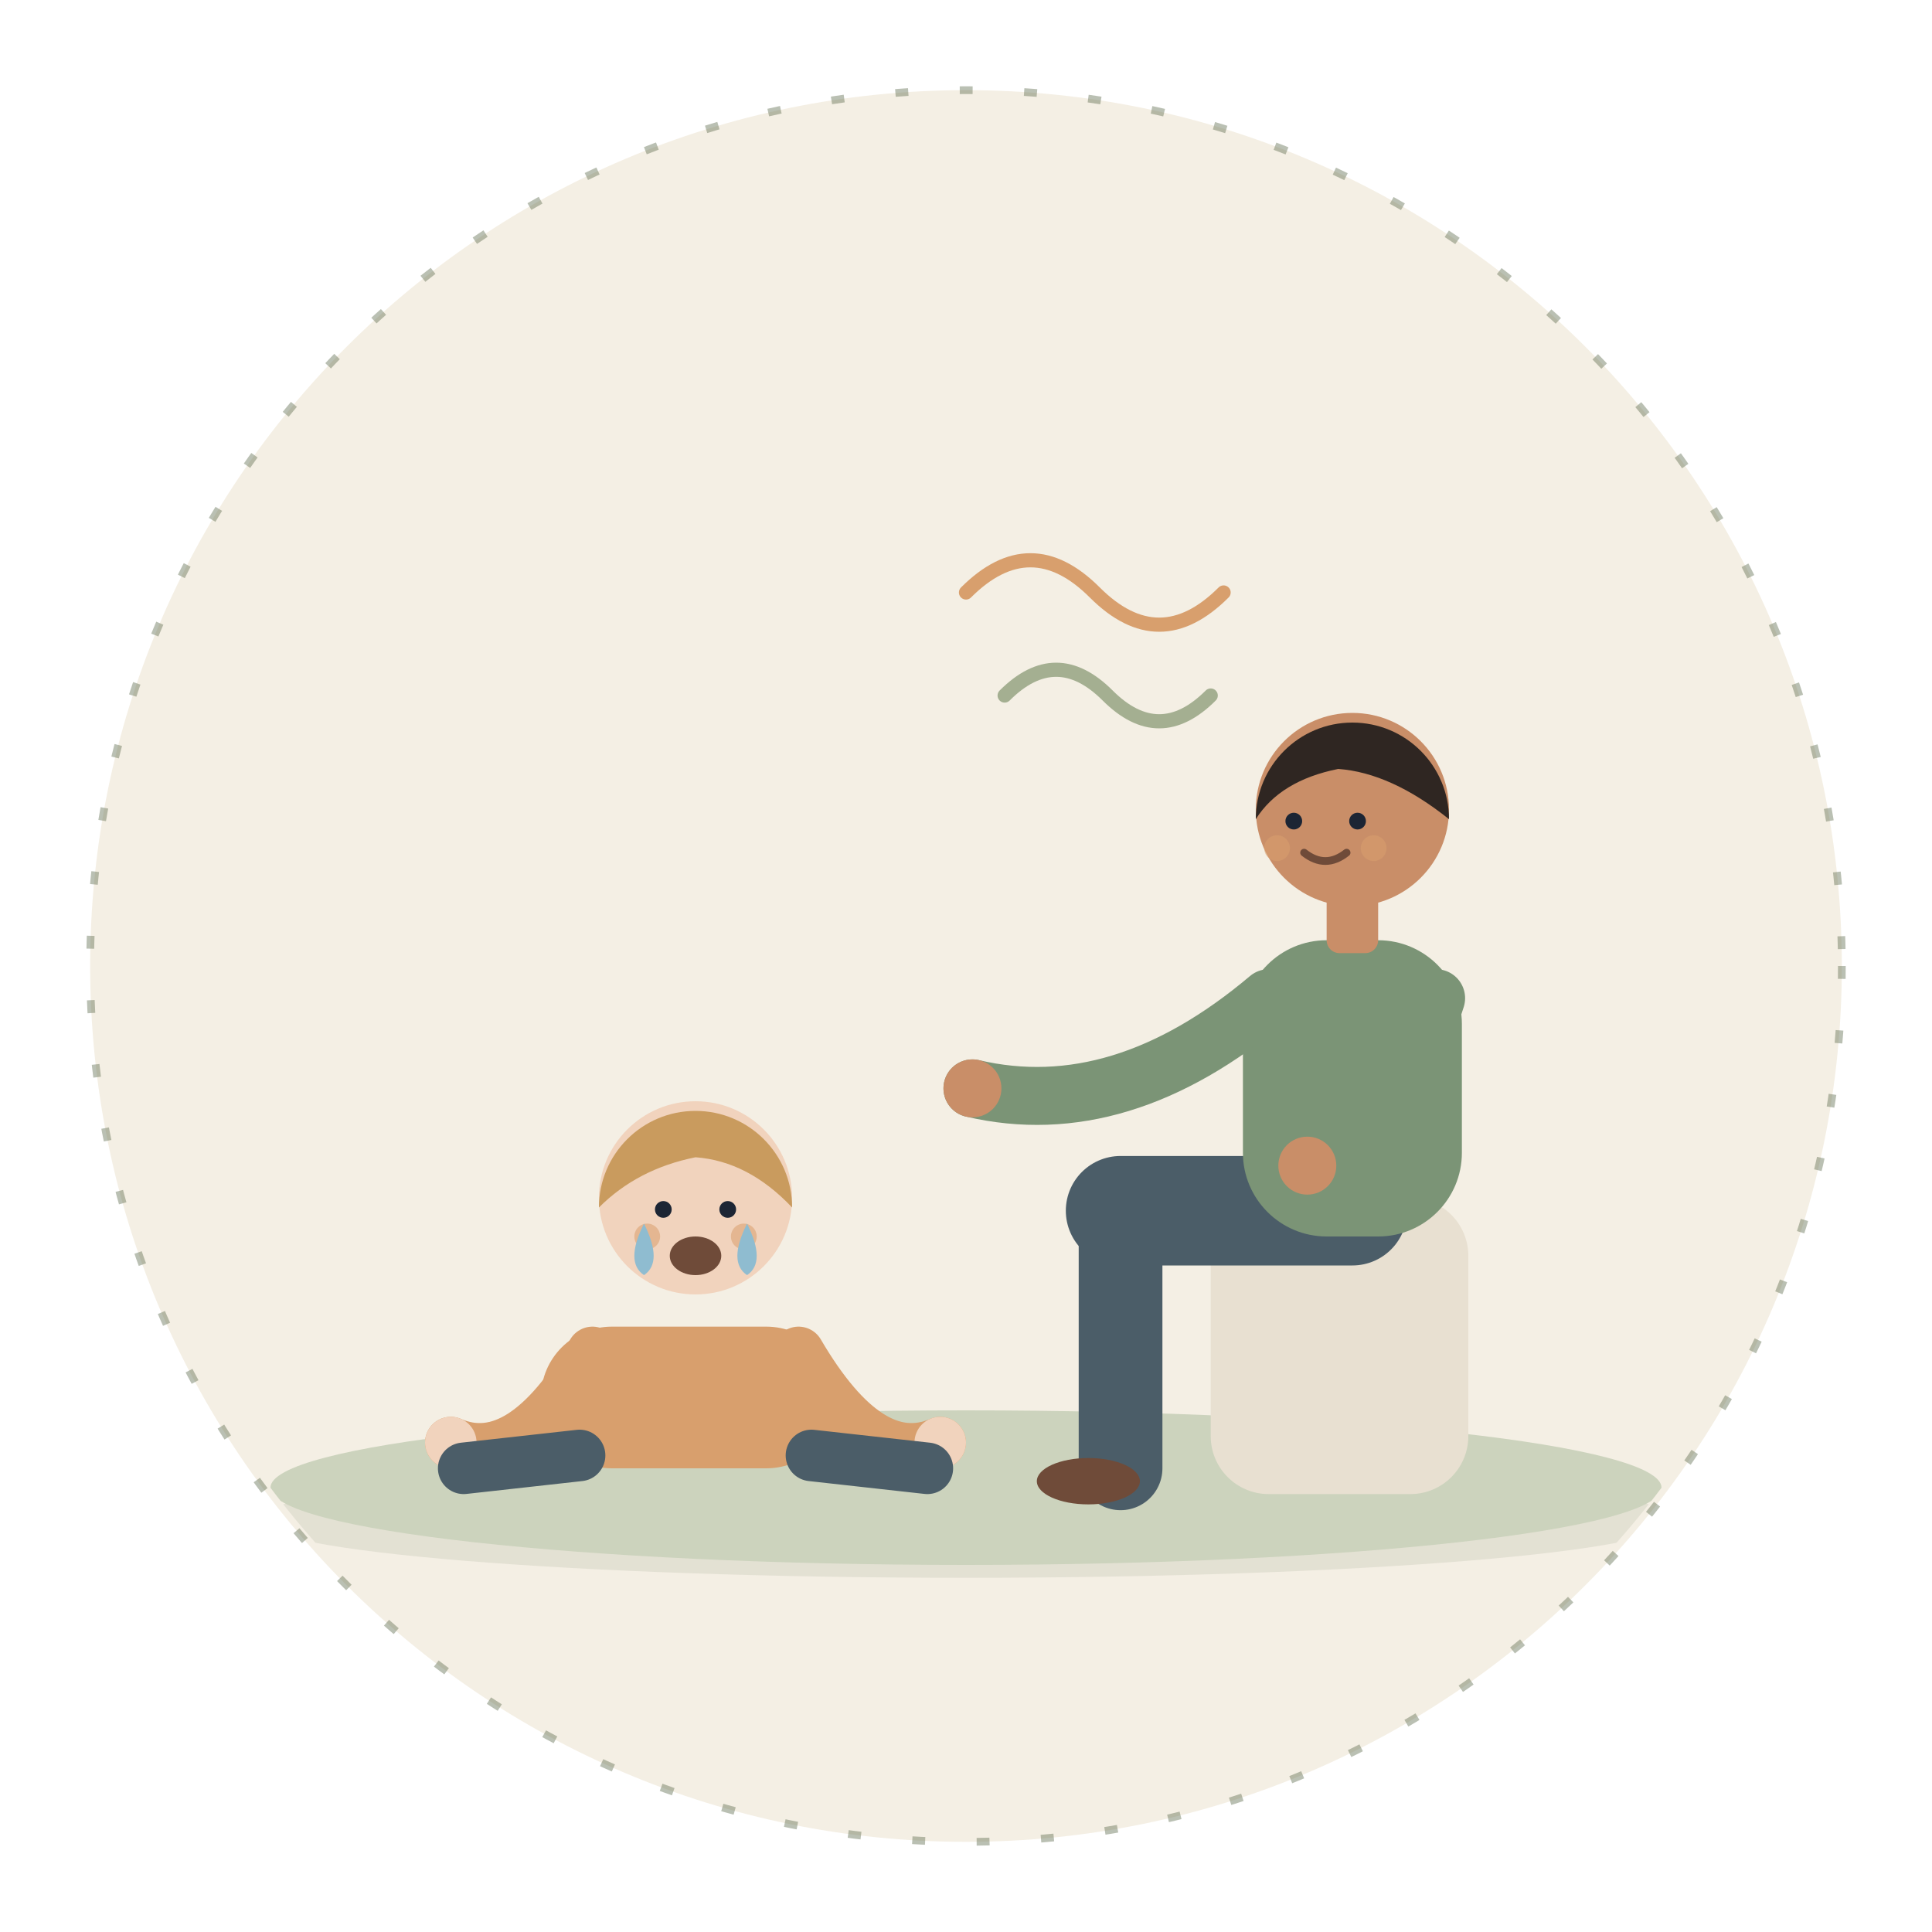
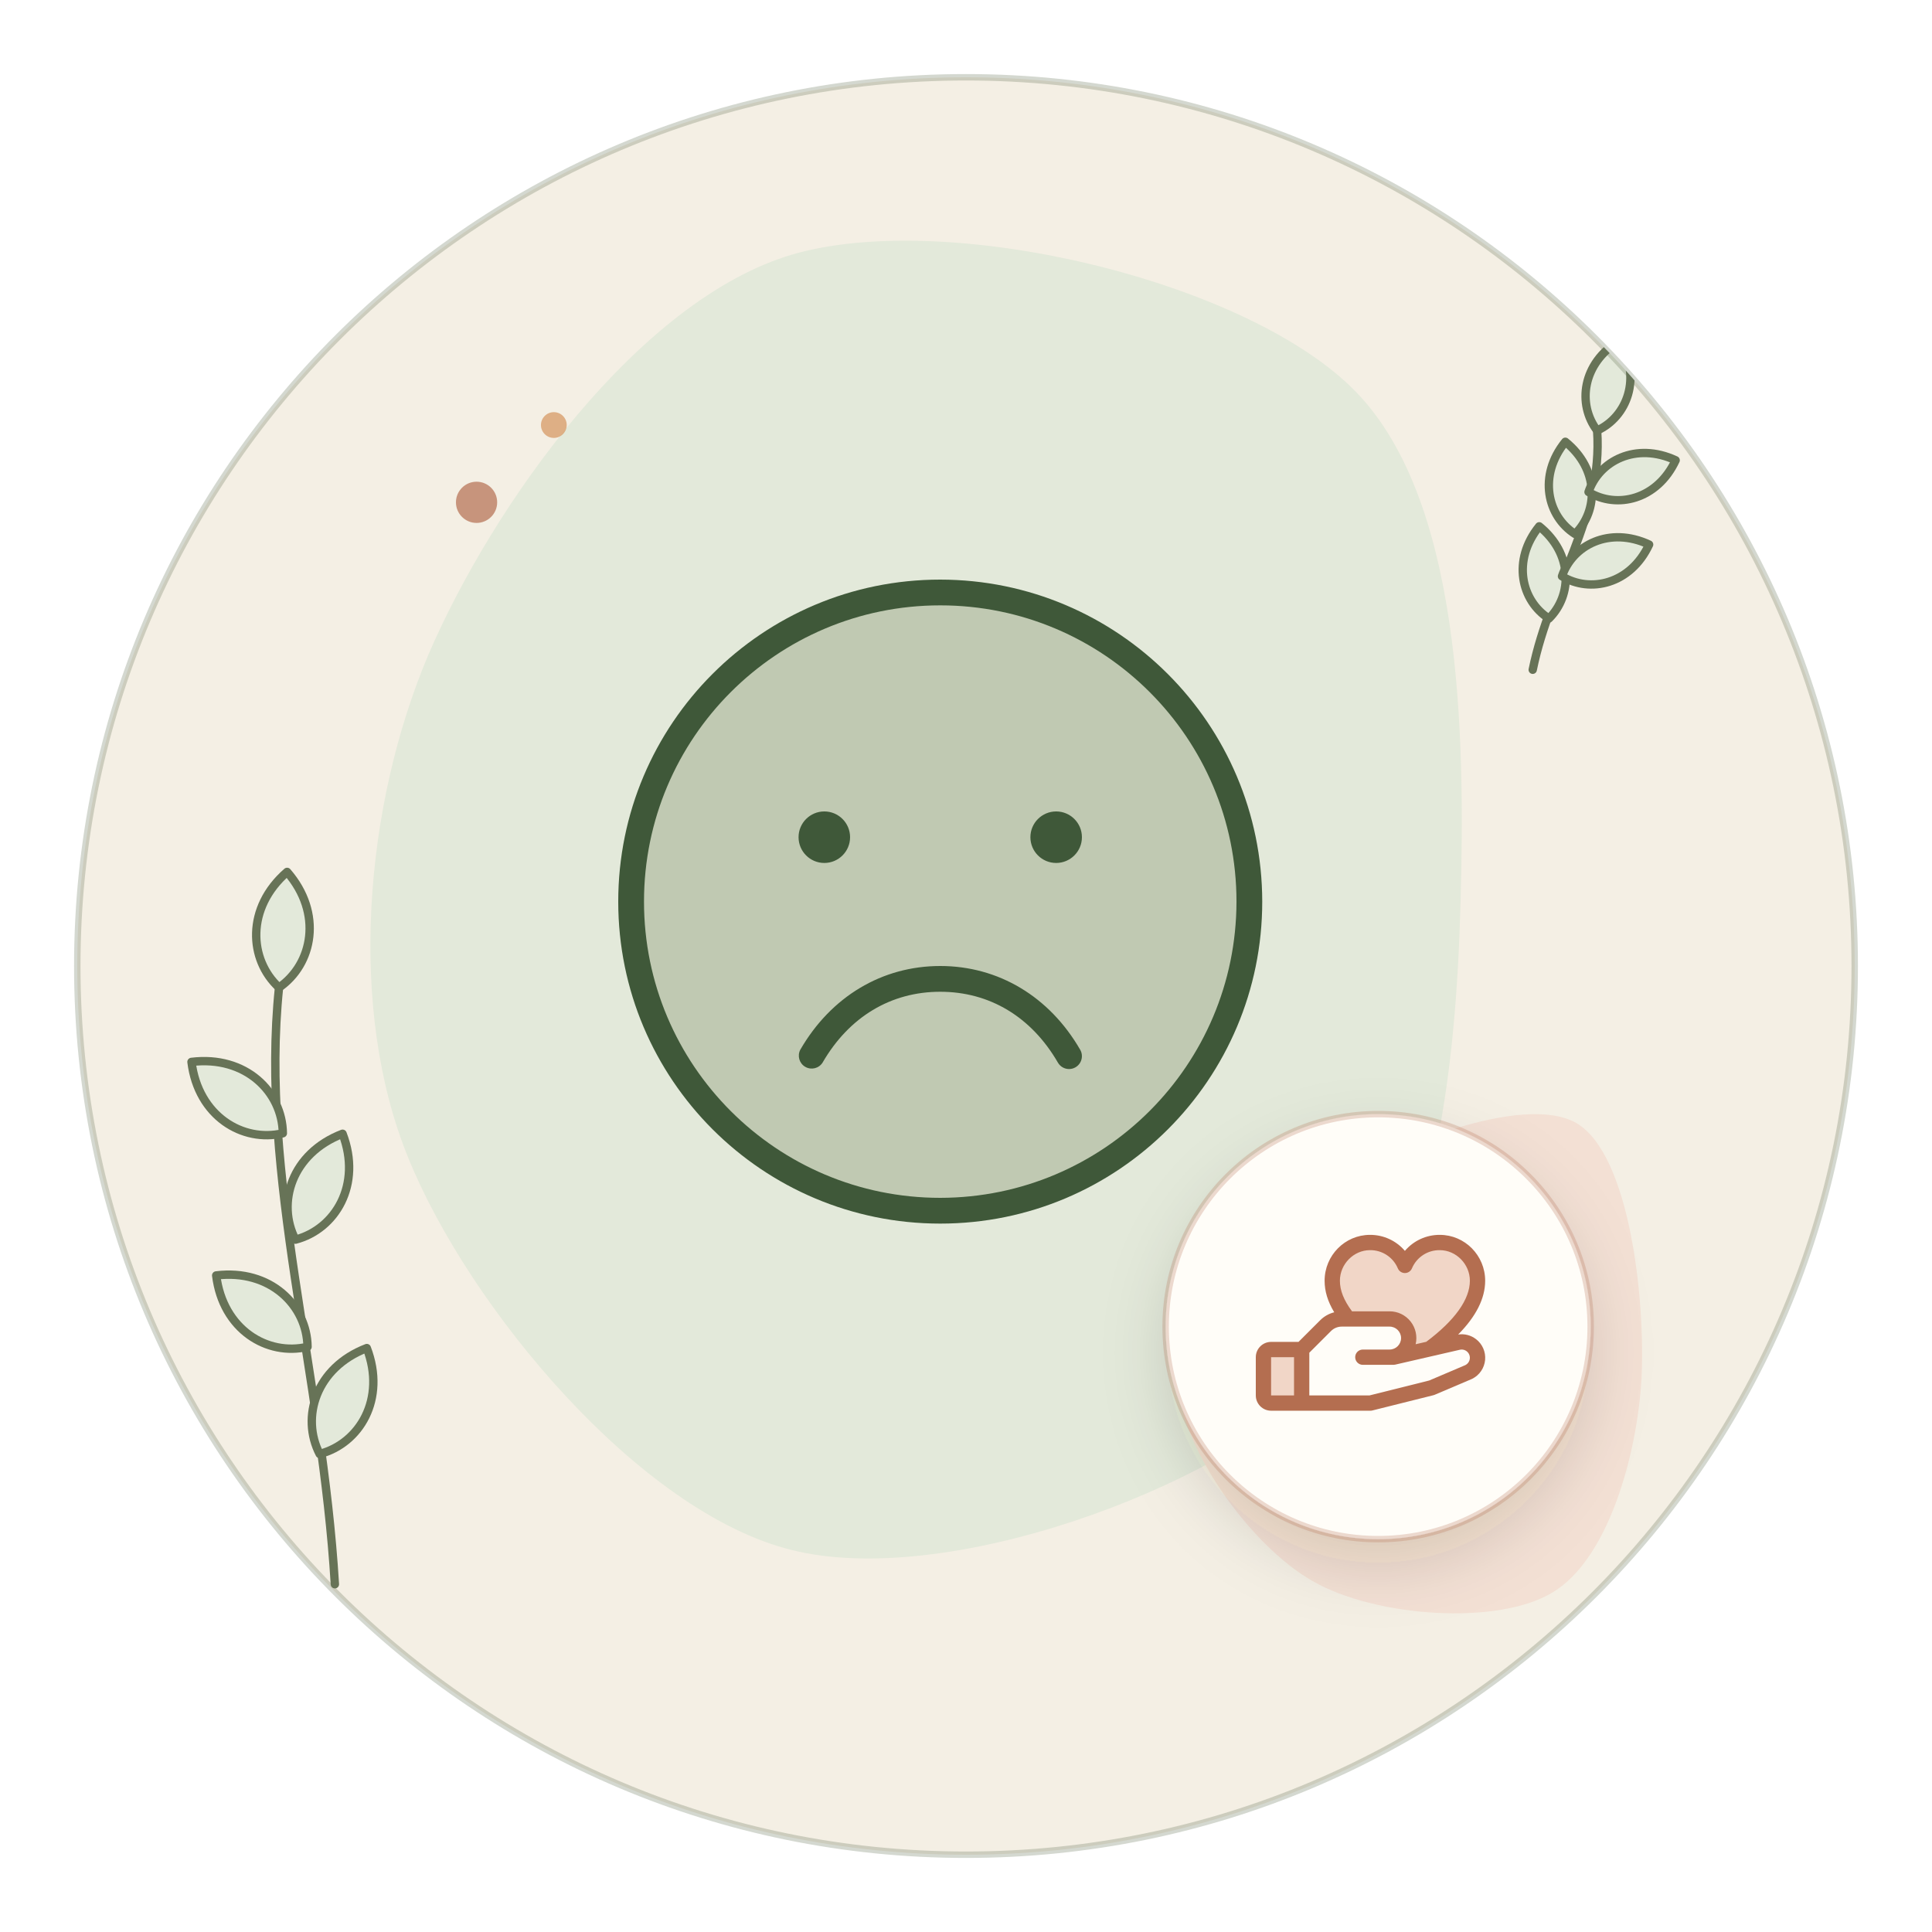
- <svg xmlns="http://www.w3.org/2000/svg" viewBox="0 0 300 300" width="300" height="300" role="img" aria-label="Un nene llora en el piso y su papá se agacha a su altura, con calma">
-   <circle cx="150" cy="150" r="136" fill="#f4efe4" />
-   <circle cx="150" cy="150" r="136" fill="none" stroke="#677357" stroke-width="1.2" stroke-dasharray="2 8" opacity=".45" />
-   <clipPath id="disco">
-     <circle cx="150" cy="150" r="135" />
-   </clipPath>
+ <svg xmlns="http://www.w3.org/2000/svg" viewBox="0 0 300 300" width="300" height="300" role="img" aria-label="Ilustración de rabietas: una carita triste y una mano que contiene">
+   <defs>
+     <filter id="sombra" x="-40%" y="-40%" width="180%" height="180%">
+       <feDropShadow dx="0" dy="4" stdDeviation="5" flood-color="#2c2a22" flood-opacity=".14" />
+     </filter>
+     <clipPath id="disco">
+       <circle cx="150" cy="150" r="138" />
+     </clipPath>
+   </defs>
+   <circle cx="150" cy="150" r="138" fill="#f4efe4" />
  <g clip-path="url(#disco)">
-     <ellipse cx="150" cy="236" rx="110" ry="9" fill="#677357" opacity=".12" />
-     <ellipse cx="150" cy="231" rx="108" ry="12" fill="#ccd3bd" />
-     <rect x="84.0" y="206.0" width="46.0" height="22.0" rx="11.0" fill="#d89f6d" />
-     <circle cx="108.0" cy="186.0" r="15.0" fill="#f1d3bd" opacity="1.0" />
-     <path d="M93.0 187.5 A15.0 15.0 0 0 1 123.0 187.5 Q116.2 180.3 108.0 179.7 Q99.0 181.5 93.0 187.5 Z" fill="#c99b5e" />
-     <circle cx="103.0" cy="187.8" r="1.3" fill="#1c2534" opacity="1.0" />
-     <circle cx="113.0" cy="187.8" r="1.3" fill="#1c2534" opacity="1.0" />
-     <circle cx="100.5" cy="192.0" r="2.0" fill="#d89f6d" opacity="0.55" />
-     <circle cx="115.5" cy="192.0" r="2.0" fill="#d89f6d" opacity="0.55" />
-     <path d="M100 190 q-3 6 0 8 q3 -2 0 -8z M116 190 q-3 6 0 8 q3 -2 0 -8z" fill="#8fbcd0" />
-     <ellipse cx="108" cy="195" rx="4" ry="3" fill="#6f4b39" />
-     <path d="M92.0 210.0 Q81.0 228.8 70.0 224.0" stroke="#d89f6d" stroke-width="8.0" fill="none" stroke-linecap="round" />
-     <circle cx="70.0" cy="224.0" r="4.0" fill="#f1d3bd" opacity="1.0" />
-     <path d="M124.0 210.0 Q135.0 228.8 146.0 224.0" stroke="#d89f6d" stroke-width="8.0" fill="none" stroke-linecap="round" />
-     <circle cx="146.0" cy="224.0" r="4.0" fill="#f1d3bd" opacity="1.0" />
-     <path d="M90 226 l-18 2 M126 226 l18 2" stroke="#4b5d68" stroke-width="8" fill="none" stroke-linecap="round" stroke-linejoin="round" />
-     <rect x="188.0" y="186.0" width="40.0" height="46.0" rx="9.0" fill="#e8e0d1" />
-     <path d="M210.0 188.0 H174.0" stroke="#4b5d68" stroke-width="17.0" fill="none" stroke-linecap="round" stroke-linejoin="round" />
-     <path d="M174.0 188.0 V228.0" stroke="#4b5d68" stroke-width="13.0" fill="none" stroke-linecap="round" stroke-linejoin="round" />
-     <ellipse cx="169.0" cy="230.0" rx="8.0" ry="3.6" fill="#6f4b39" />
-     <rect x="193.0" y="146.0" width="34.0" height="46.0" rx="13.0" fill="#7b9476" />
-     <rect x="206.0" y="138.0" width="8.0" height="10.0" rx="2.0" fill="#c98e68" />
-     <circle cx="210.0" cy="125.7" r="15.0" fill="#c98e68" opacity="1.0" />
-     <path d="M195.0 127.2 A15.0 15.0 0 0 1 225.0 127.2 Q216.0 120.0 207.8 119.4 Q198.8 121.2 195.0 127.2 Z" fill="#2f2622" />
-     <circle cx="200.9" cy="127.5" r="1.3" fill="#1c2534" opacity="1.0" />
-     <circle cx="210.8" cy="127.5" r="1.3" fill="#1c2534" opacity="1.0" />
-     <path d="M202.5 132.4 Q205.8 135.0 209.1 132.4" stroke="#6f4b39" stroke-width="1.2" fill="none" stroke-linecap="round" stroke-linejoin="round" />
-     <circle cx="198.3" cy="131.7" r="2.0" fill="#d89f6d" opacity="0.55" />
-     <circle cx="213.3" cy="131.7" r="2.0" fill="#d89f6d" opacity="0.55" />
-     <path d="M197.0 155.0 Q174.0 174.4 151.0 169.0" stroke="#7b9476" stroke-width="9.0" fill="none" stroke-linecap="round" />
-     <circle cx="151.0" cy="169.0" r="4.5" fill="#c98e68" opacity="1.0" />
-     <path d="M223.0 155.0 Q213.0 186.4 203.0 181.0" stroke="#7b9476" stroke-width="9.0" fill="none" stroke-linecap="round" />
-     <circle cx="203.0" cy="181.0" r="4.5" fill="#c98e68" opacity="1.0" />
-     <path d="M150 92 q10 -10 20 0 q10 10 20 0" stroke="#d89f6d" stroke-width="2.2" fill="none" stroke-linecap="round" stroke-linejoin="round" />
-     <path d="M156 108 q8 -8 16 0 q8 8 16 0" stroke="#a4af91" stroke-width="2.2" fill="none" stroke-linecap="round" stroke-linejoin="round" />
+     <path d="M226.8 140.0 C226.1 165.8 222.9 197.9 205.6 214.7 C188.3 231.5 146.7 246.6 123.0 240.7 C99.3 234.9 72.8 203.0 63.4 179.8 C53.9 156.6 56.6 125.1 66.5 101.7 C76.5 78.4 99.2 46.5 123.1 39.5 C146.9 32.6 192.5 43.3 209.8 60.1 C227.1 76.8 227.5 114.2 226.8 140.0 Z" fill="#e3e9da" />
+     <path d="M254.9 214.0 C254.2 226.1 249.7 242.0 241.2 247.2 C232.7 252.5 213.5 251.1 203.8 245.5 C194.1 240.0 182.7 224.1 183.0 214.0 C183.2 203.9 194.8 191.3 205.1 184.7 C215.4 178.2 236.5 169.6 244.8 174.4 C253.1 179.3 255.5 201.9 254.9 214.0 Z" fill="#f3e0d4" />
+     <g transform="translate(52 246) rotate(-14) scale(1.0 1.0)" fill="none" stroke="#677357" stroke-width="1.30" stroke-linecap="round" stroke-linejoin="round">
+       <path d="M0 0 C6 -32.2 4 -64.4 14 -92.0" />
+       <path d="M0 0 C5 -4 6 -12 0 -18 C-6 -12 -5 -4 0 0 Z" transform="translate(2.6 -20.2) rotate(38)" fill="#e3e9da" />
+       <path d="M0 0 C5 -4 6 -12 0 -18 C-6 -12 -5 -4 0 0 Z" transform="translate(4.8 -36.8) rotate(-38)" fill="#e3e9da" />
+       <path d="M0 0 C5 -4 6 -12 0 -18 C-6 -12 -5 -4 0 0 Z" transform="translate(7.0 -53.4) rotate(38)" fill="#e3e9da" />
+       <path d="M0 0 C5 -4 6 -12 0 -18 C-6 -12 -5 -4 0 0 Z" transform="translate(9.1 -69.9) rotate(-38)" fill="#e3e9da" />
+       <path d="M0 0 C5 -4 6 -12 0 -18 C-6 -12 -5 -4 0 0 Z" transform="translate(14 -92.0) rotate(18)" fill="#e3e9da" />
+     </g>
+     <g transform="translate(238 104) rotate(32) scale(-0.8 0.8)" fill="none" stroke="#677357" stroke-width="1.62" stroke-linecap="round" stroke-linejoin="round">
+       <path d="M0 0 C6 -16.1 4 -32.2 14 -46.0" />
+       <path d="M0 0 C5 -4 6 -12 0 -18 C-6 -12 -5 -4 0 0 Z" transform="translate(2.6 -10.1) rotate(38)" fill="#e3e9da" />
+       <path d="M0 0 C5 -4 6 -12 0 -18 C-6 -12 -5 -4 0 0 Z" transform="translate(4.8 -18.4) rotate(-38)" fill="#e3e9da" />
+       <path d="M0 0 C5 -4 6 -12 0 -18 C-6 -12 -5 -4 0 0 Z" transform="translate(7.0 -26.7) rotate(38)" fill="#e3e9da" />
+       <path d="M0 0 C5 -4 6 -12 0 -18 C-6 -12 -5 -4 0 0 Z" transform="translate(9.1 -35.0) rotate(-38)" fill="#e3e9da" />
+       <path d="M0 0 C5 -4 6 -12 0 -18 C-6 -12 -5 -4 0 0 Z" transform="translate(14 -46.0) rotate(18)" fill="#e3e9da" />
+     </g>
+     <g transform="translate(82.0 76.0) scale(0.5)">
+       <path d="M224,128a96,96,0,1,1-96-96A96,96,0,0,1,224,128Z" fill="#a4af91" opacity="0.55" />
+       <g fill="#3f5839">
+         <path d="M128,28A100,100,0,1,0,228,128,100.11,100.11,0,0,0,128,28Zm0,192a92,92,0,1,1,92-92A92.1,92.1,0,0,1,128,220ZM84,108a8,8,0,1,1,8,8A8,8,0,0,1,84,108Zm88,0a8,8,0,1,1-8-8A8,8,0,0,1,172,108Zm-.54,66a4,4,0,0,1-1.46,5.46,3.93,3.93,0,0,1-2,.54,4,4,0,0,1-3.46-2c-8.21-14.19-21.19-22-36.54-22s-28.33,7.81-36.54,22a4,4,0,0,1-6.92-4c9.55-16.52,25.4-26,43.46-26S161.91,157.48,171.46,174Z" />
+       </g>
+     </g>
+     <circle cx="214" cy="206" r="33" fill="#fffdf8" filter="url(#sombra)" />
+     <circle cx="214" cy="206" r="33" fill="none" stroke="#b46e50" stroke-opacity=".25" stroke-width="1" />
+     <g transform="translate(195.0 187.0) scale(0.1484)">
+       <path d="M16,152H48v56H16a8,8,0,0,1-8-8V160A8,8,0,0,1,16,152ZM192.54,40A39.12,39.12,0,0,0,156,64a39.12,39.12,0,0,0-36.54-24C97.67,40,80,58.31,80,80c0,14.56,7,27.71,16.73,40H140a20,20,0,0,1,0,40h4l37.78-8.68C203.82,135.07,232,109.23,232,80,232,58.31,214.33,40,192.54,40Z" fill="#f1d6c7" opacity="1" />
+       <g fill="#b46e50">
+         <path d="M230.33,141.06a24.34,24.34,0,0,0-18.61-4.77C230.5,117.33,240,98.48,240,80c0-26.47-21.29-48-47.46-48A47.58,47.58,0,0,0,156,48.75,47.58,47.58,0,0,0,119.46,32C93.29,32,72,53.53,72,80c0,11,3.24,21.69,10.06,33a31.87,31.87,0,0,0-14.75,8.4L44.69,144H16A16,16,0,0,0,0,160v40a16,16,0,0,0,16,16H120a7.93,7.93,0,0,0,1.94-.24l64-16a6.94,6.94,0,0,0,1.19-.4L226,182.82l.44-.2a24.6,24.6,0,0,0,3.93-41.56ZM119.46,48A31.15,31.15,0,0,1,148.6,67a8,8,0,0,0,14.8,0,31.15,31.15,0,0,1,29.14-19C209.59,48,224,62.65,224,80c0,19.51-15.79,41.58-45.66,63.9l-11.09,2.55A28,28,0,0,0,140,112H100.68C92.05,100.36,88,90.12,88,80,88,62.65,102.41,48,119.46,48ZM16,160H40v40H16Zm203.43,8.21-38,16.18L119,200H56V155.31l22.63-22.62A15.86,15.86,0,0,1,89.94,128H140a12,12,0,0,1,0,24H112a8,8,0,0,0,0,16h32a8.32,8.32,0,0,0,1.79-.2l67-15.41.31-.08a8.6,8.6,0,0,1,6.3,15.9Z" />
+       </g>
+     </g>
+     <circle cx="74" cy="78" r="3.2" fill="#b46e50" opacity=".7" />
+     <circle cx="86" cy="66" r="2" fill="#d89f6d" opacity=".8" />
  </g>
+   <circle cx="150" cy="150" r="138" fill="none" stroke="#677357" stroke-opacity=".28" stroke-width="1" />
</svg>
